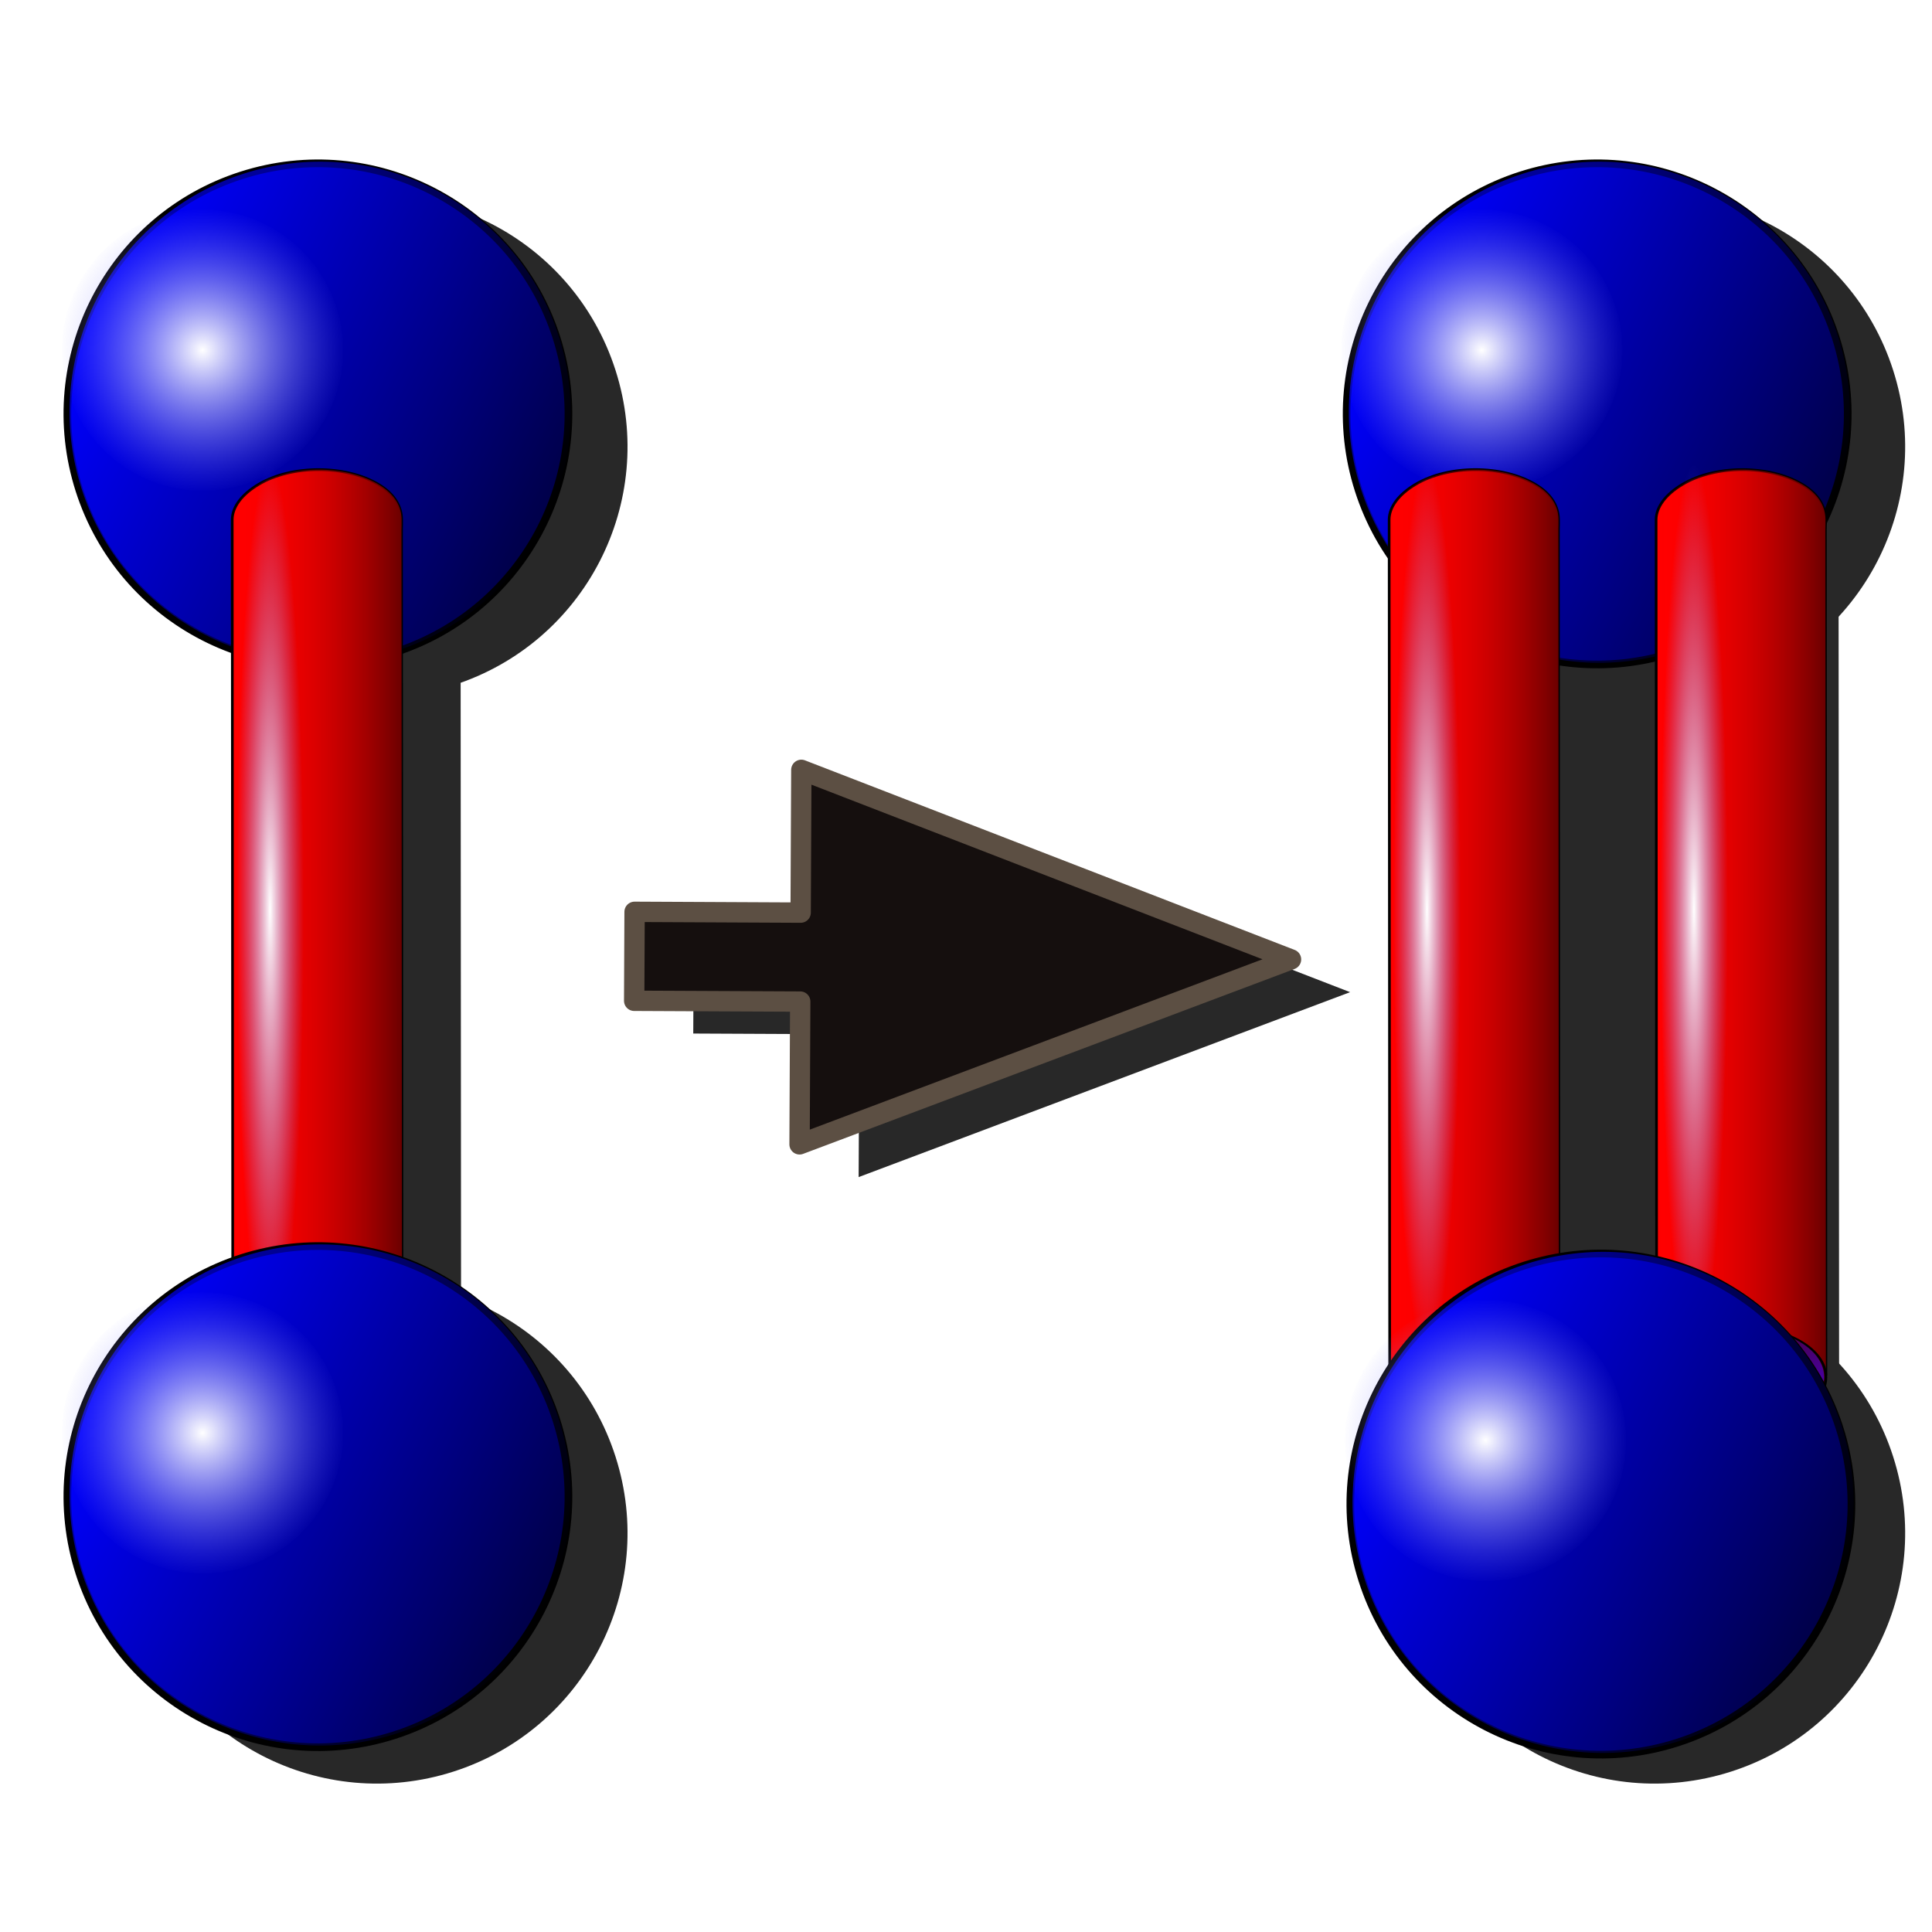
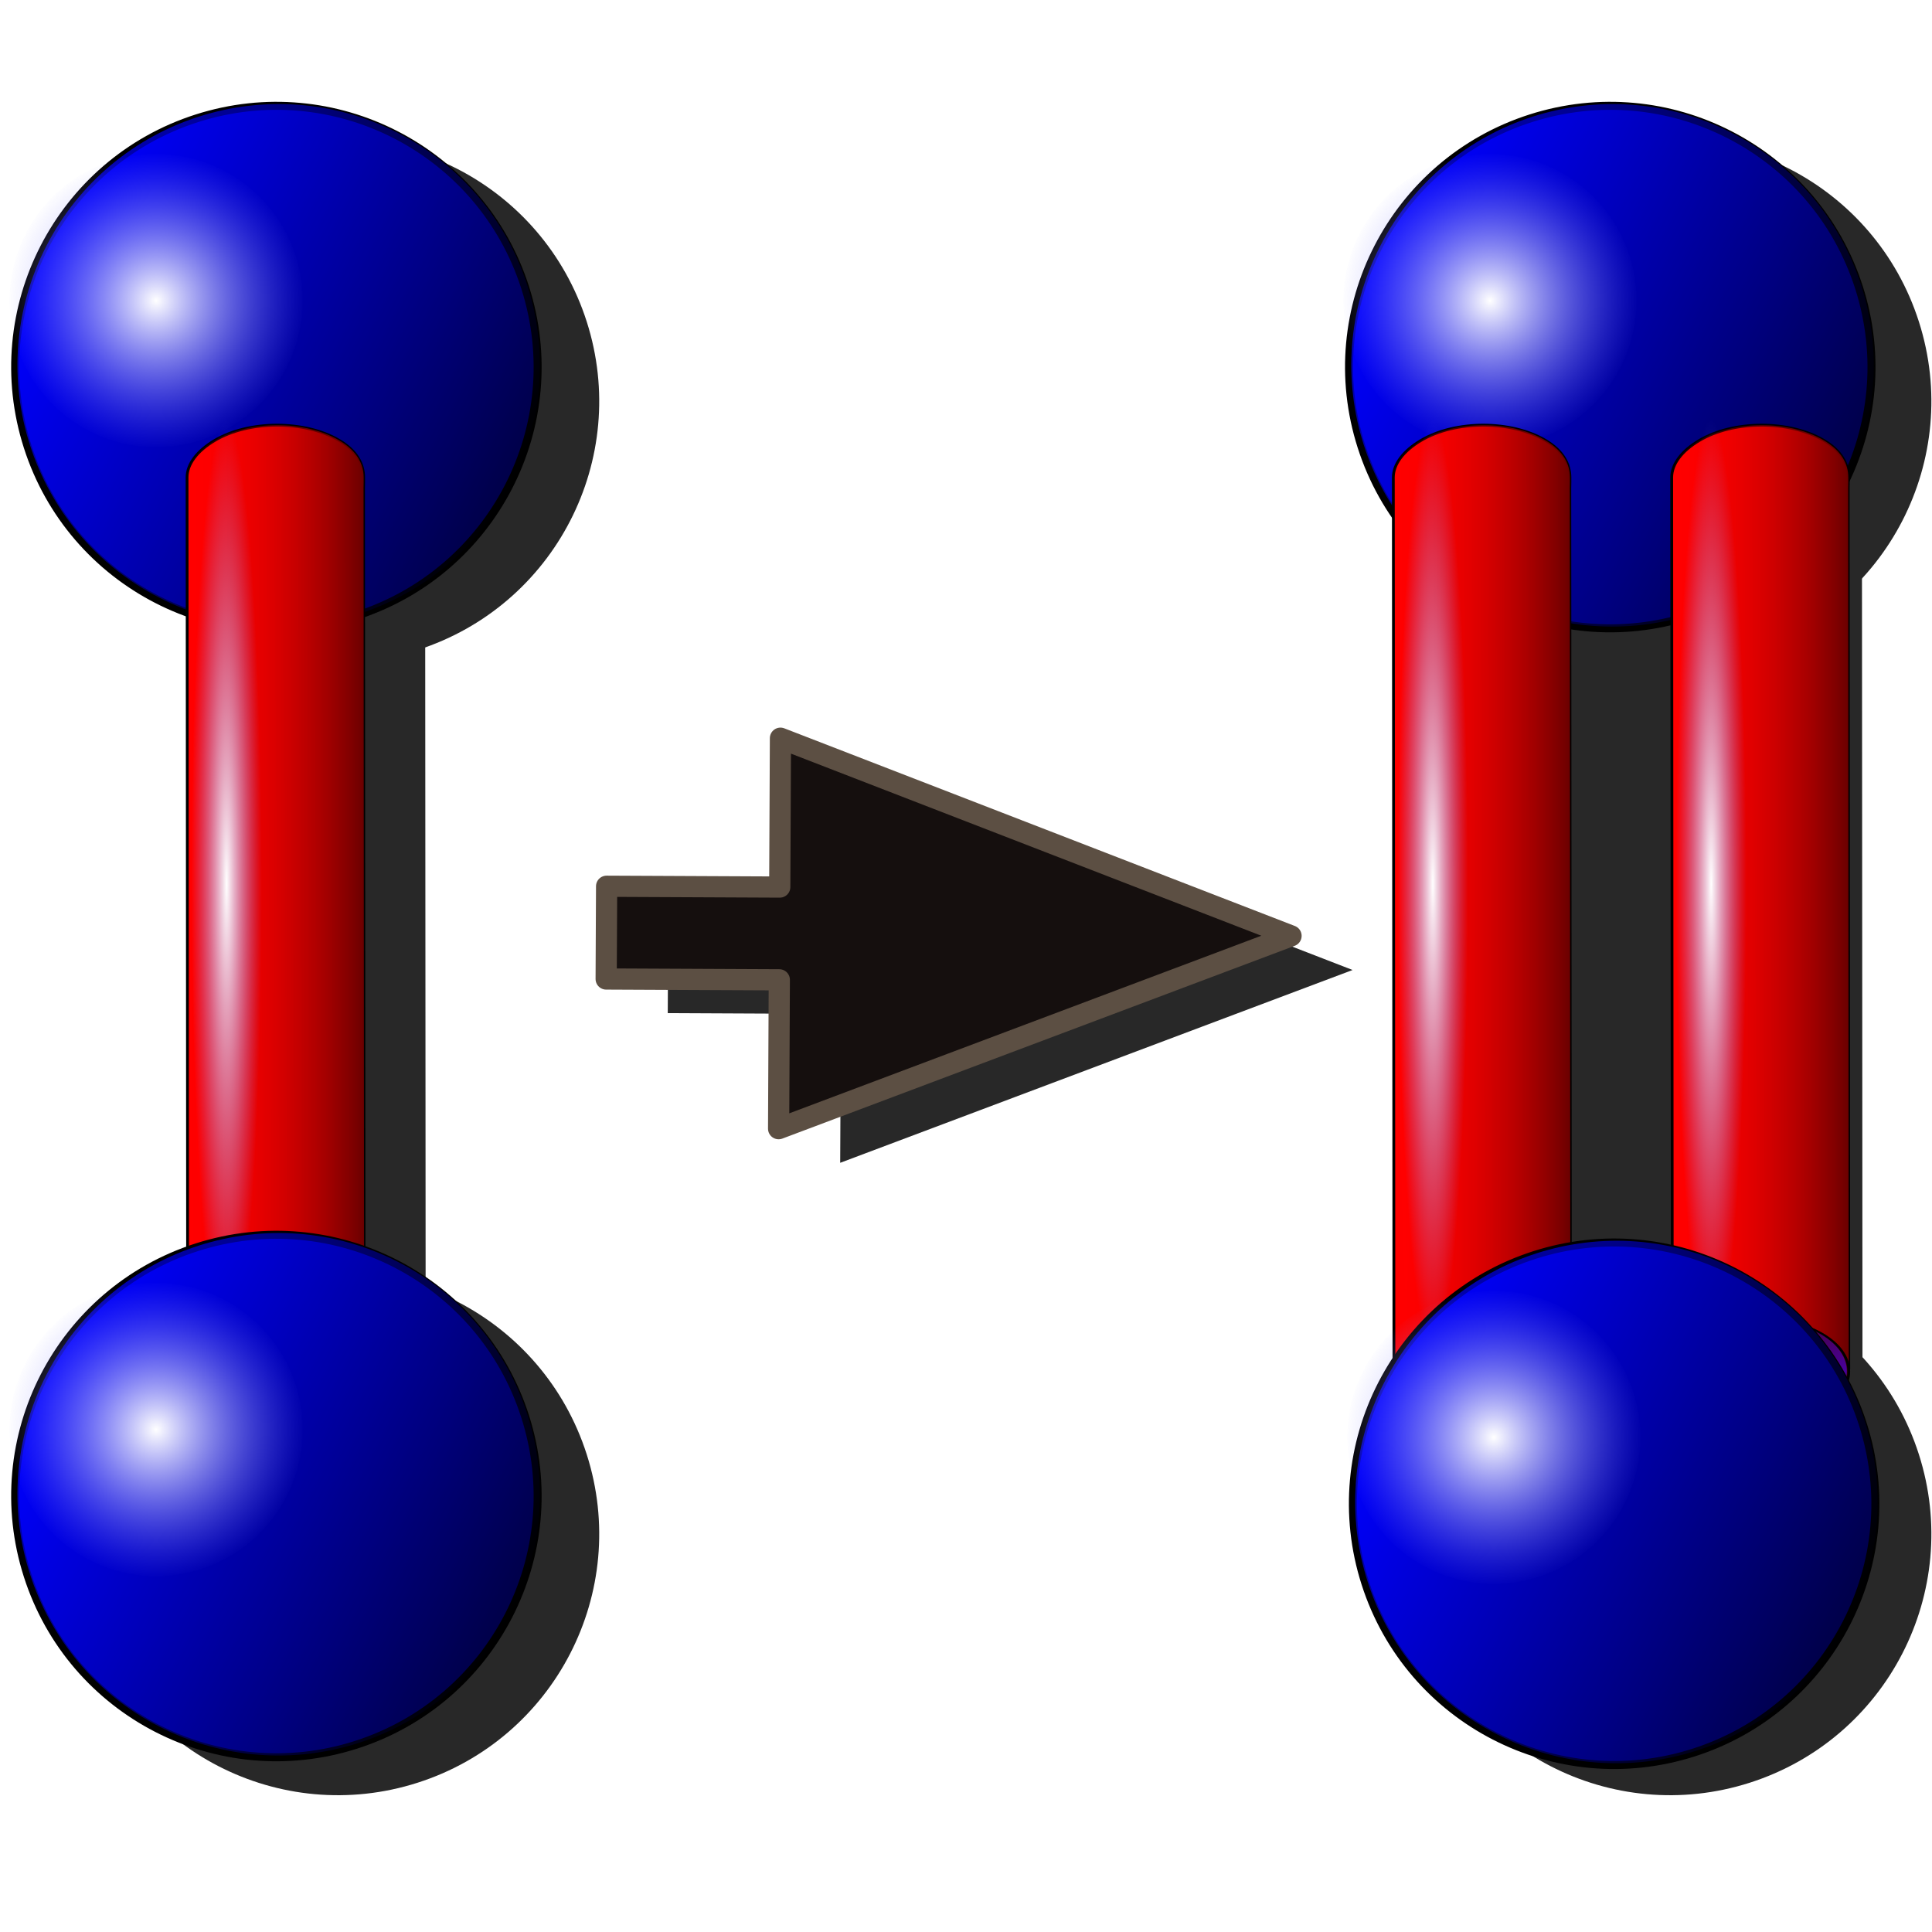
<svg xmlns="http://www.w3.org/2000/svg" xmlns:xlink="http://www.w3.org/1999/xlink" version="1.0" width="100" height="100" id="svg2">
  <defs id="defs4">
    <linearGradient id="linearGradient3613">
      <stop style="stop-color:#690000;stop-opacity:1" offset="0" id="stop3615" />
      <stop style="stop-color:#ff0000;stop-opacity:0" offset="1" id="stop3617" />
    </linearGradient>
    <linearGradient id="linearGradient3384">
      <stop style="stop-color:#0000ff;stop-opacity:1;" offset="0" id="stop3386" />
      <stop style="stop-color:#000000;stop-opacity:1" offset="1" id="stop3388" />
    </linearGradient>
    <linearGradient id="linearGradient3252">
      <stop style="stop-color:#ffffff;stop-opacity:1" offset="0" id="stop3254" />
      <stop style="stop-color:#7f7fff;stop-opacity:0;" offset="1" id="stop3256" />
    </linearGradient>
-     <linearGradient xlink:href="#linearGradient3384" id="linearGradient2409" gradientUnits="userSpaceOnUse" gradientTransform="matrix(0.2688926,0.2688926,-0.2688926,0.2688926,38.22773,-8.449435)" x1="25.398" y1="63.346" x2="90.625" y2="63.346" />
-     <radialGradient xlink:href="#linearGradient3252" id="radialGradient2411" gradientUnits="userSpaceOnUse" gradientTransform="matrix(0.2134373,0,0,0.2134373,19.80521,5.961047)" cx="58.012" cy="63.346" fx="58.012" fy="63.346" r="33.113" />
-     <linearGradient xlink:href="#linearGradient3613" id="linearGradient2413" gradientUnits="userSpaceOnUse" gradientTransform="matrix(0,-0.1877941,-0.1877941,0,69.33775,23.99787)" x1="40.687" y1="39.968" x2="73.027" y2="39.968" />
-     <linearGradient xlink:href="#linearGradient3384" id="linearGradient2415" gradientUnits="userSpaceOnUse" x1="25.398" y1="63.346" x2="90.625" y2="63.346" />
-     <radialGradient xlink:href="#linearGradient3252" id="radialGradient2417" gradientUnits="userSpaceOnUse" gradientTransform="matrix(0.4655719,0,0,3.5311713e-2,95.36299,-11.87807)" cx="-89.471" cy="6.2" fx="-89.471" fy="6.2" r="33.768" />
+     <linearGradient xlink:href="#linearGradient3613" id="linearGradient4458" gradientUnits="userSpaceOnUse" gradientTransform="matrix(0,-0.1877941,-0.1877941,0,69.33775,23.99787)" x1="40.687" y1="39.968" x2="73.027" y2="39.968" />
+     <linearGradient xlink:href="#linearGradient3384" id="linearGradient4460" gradientUnits="userSpaceOnUse" x1="25.398" y1="63.346" x2="90.625" y2="63.346" />
+     <radialGradient xlink:href="#linearGradient3252" id="radialGradient4462" gradientUnits="userSpaceOnUse" gradientTransform="matrix(0.4655719,0,0,0.03531171,95.36299,-11.87807)" cx="-89.471" cy="6.2" fx="-89.471" fy="6.2" r="33.768" />
+     <linearGradient xlink:href="#linearGradient3384" id="linearGradient4464" gradientUnits="userSpaceOnUse" gradientTransform="matrix(0.2688926,0.2688926,-0.2688926,0.2688926,38.22773,-8.449435)" x1="25.398" y1="63.346" x2="90.625" y2="63.346" />
+     <radialGradient xlink:href="#linearGradient3252" id="radialGradient4466" gradientUnits="userSpaceOnUse" gradientTransform="matrix(0.2134373,0,0,0.2134373,19.80521,5.961047)" cx="58.012" cy="63.346" fx="58.012" fy="63.346" r="33.113" />
  </defs>
-   <g id="g2634" style="fill:#282828;fill-opacity:1;stroke:none" transform="translate(107.3738,42.72487)">
-     <path d="M -75.514,-23.559 C -73.33,-16.739 -77.088,-9.44 -83.908,-7.257 C -90.728,-5.074 -98.026,-8.834 -100.208,-15.654 C -102.392,-22.474 -98.633,-29.773 -91.814,-31.956 C -84.994,-34.139 -77.696,-30.379 -75.514,-23.559 L -75.514,-23.559 z " style="fill:#282828;fill-opacity:1;fill-rule:evenodd;stroke:none;stroke-width:0.398px;stroke-linecap:butt;stroke-linejoin:miter;stroke-opacity:1" id="path2427" />
-     <path d="M -92.296,-14.124 C -92.296,-14.793 -91.792,-15.446 -90.937,-15.957 C -89.226,-16.978 -86.445,-16.98 -84.732,-15.961 C -83.876,-15.451 -83.529,-14.799 -83.529,-14.13 C -83.528,-13.957 -83.527,-13.804 -83.535,-13.604 L -83.506,30.128 L -92.266,30.133 L -92.296,-14.124 z " style="fill:#282828;fill-opacity:1;fill-rule:evenodd;stroke:none;stroke-width:0.138;stroke-linecap:round;stroke-linejoin:round;stroke-miterlimit:4;stroke-dasharray:none;stroke-dashoffset:2.634;stroke-opacity:1" id="path2435" />
+   <g id="g2634" style="fill:#282828;fill-opacity:1;stroke:none" transform="matrix(1.042674,0,0,1.042674,109.1048,41.21017)">
+     <path d="m -75.514,-23.559 c 2.184,6.819 -1.574,14.118 -8.394,16.301 -6.82,2.183 -14.118,-1.577 -16.3,-8.397 -2.184,-6.819 1.574,-14.118 8.394,-16.301 6.82,-2.183 14.118,1.577 16.3,8.397 l 0,0 z" style="fill:#282828;fill-opacity:1;fill-rule:evenodd;stroke:none" id="path2427" />
+     <path d="m -92.296,-14.124 c -4.35e-4,-0.669 0.504,-1.322 1.359,-1.832 1.711,-1.021 4.492,-1.023 6.204,-0.004 0.856,0.51 1.203,1.162 1.204,1.831 1.13e-4,0.173 0.001,0.326 -0.006,0.526 l 0.028,43.731 -8.76,0.006 -0.03,-44.258 z" style="fill:#282828;fill-opacity:1;fill-rule:evenodd;stroke:none" id="path2435" />
    <g transform="matrix(-0.2753572,1.7891066e-4,1.7891066e-4,0.2753572,-91.10931,10.90479)" id="g2439" style="fill:#282828;fill-opacity:1;stroke:none">
-       <path d="M 90.625,63.346 C 90.628,81.36 76.026,95.965 58.012,95.965 C 39.997,95.965 25.395,81.36 25.398,63.346 C 25.395,45.332 39.997,30.727 58.012,30.727 C 76.026,30.727 90.628,45.332 90.625,63.346 L 90.625,63.346 z " transform="matrix(0,-0.2910472,0.4882663,0,-42.57093,87.17801)" style="fill:#282828;fill-opacity:1;fill-rule:evenodd;stroke:none;stroke-width:1px;stroke-linecap:butt;stroke-linejoin:miter;stroke-opacity:1" id="path2441" />
-       <path d="M 90.625,63.346 C 90.628,81.36 76.026,95.965 58.012,95.965 C 39.997,95.965 25.395,81.36 25.398,63.346 C 25.395,45.332 39.997,30.727 58.012,30.727 C 76.026,30.727 90.628,45.332 90.625,63.346 L 90.625,63.346 z " transform="matrix(0.3452564,-0.2058015,0.3452564,0.2058015,-53.44229,69.13691)" style="opacity:0.717;fill:#282828;fill-opacity:1;fill-rule:evenodd;stroke:none;stroke-width:1px;stroke-linecap:butt;stroke-linejoin:miter;stroke-opacity:1" id="path2443" />
+       <path d="M 90.625,63.346 C 90.628,81.36 76.026,95.965 58.012,95.965 c -18.014,0 -32.617,-14.605 -32.613,-32.619 -0.003,-18.014 14.599,-32.619 32.613,-32.619 18.014,0 32.617,14.605 32.613,32.619 l 0,0 z" transform="matrix(0,-0.2910472,0.4882663,0,-42.57093,87.17801)" style="fill:#282828;fill-opacity:1;fill-rule:evenodd;stroke:none" id="path2441" />
+       <path d="M 90.625,63.346 C 90.628,81.36 76.026,95.965 58.012,95.965 c -18.014,0 -32.617,-14.605 -32.613,-32.619 -0.003,-18.014 14.599,-32.619 32.613,-32.619 18.014,0 32.617,14.605 32.613,32.619 l 0,0 z" transform="matrix(0.3452564,-0.2058015,0.3452564,0.2058015,-53.44229,69.13691)" style="opacity:0.717;fill:#282828;fill-opacity:1;fill-rule:evenodd;stroke:none" id="path2443" />
    </g>
-     <path d="M -75.514,32.672 C -73.33,39.492 -77.088,46.791 -83.908,48.974 C -90.728,51.157 -98.026,47.397 -100.208,40.577 C -102.392,33.757 -98.633,26.458 -91.814,24.275 C -84.994,22.092 -77.696,25.852 -75.514,32.672 L -75.514,32.672 z " style="fill:#282828;fill-opacity:1;fill-rule:evenodd;stroke:none;stroke-width:0.398px;stroke-linecap:butt;stroke-linejoin:miter;stroke-opacity:1" id="path2449" />
-     <path id="path2455" d="M -37.493,8.629 L -62.839,-1.183 L -62.874,6.207 L -71.469,6.166 L -71.491,10.771 L -62.896,10.811 L -62.931,18.201 L -37.493,8.629 z " style="fill:#282828;fill-opacity:1;fill-rule:evenodd;stroke:none;stroke-width:1.053;stroke-linecap:round;stroke-linejoin:round;stroke-miterlimit:4;stroke-dashoffset:0;stroke-opacity:1" />
-     <path d="M -9.384,-23.559 C -7.199,-16.739 -10.958,-9.44 -17.778,-7.257 C -24.598,-5.074 -31.896,-8.834 -34.078,-15.654 C -36.262,-22.474 -32.503,-29.773 -25.683,-31.956 C -18.864,-34.139 -11.565,-30.379 -9.384,-23.559 L -9.384,-23.559 z " style="fill:#282828;fill-opacity:1;fill-rule:evenodd;stroke:none;stroke-width:0.398px;stroke-linecap:butt;stroke-linejoin:miter;stroke-opacity:1" id="path2461" />
-     <path d="M -29.918,-14.141 C -29.918,-14.81 -29.414,-15.463 -28.559,-15.973 C -26.848,-16.995 -24.067,-16.997 -22.354,-15.978 C -21.498,-15.468 -21.151,-14.816 -21.151,-14.147 C -21.15,-13.974 -21.149,-13.821 -21.157,-13.621 L -21.128,30.111 L -29.888,30.116 L -29.918,-14.141 z " style="fill:#282828;fill-opacity:1;fill-rule:evenodd;stroke:none;stroke-width:0.138;stroke-linecap:round;stroke-linejoin:round;stroke-miterlimit:4;stroke-dasharray:none;stroke-dashoffset:2.634;stroke-opacity:1" id="path2470" />
+     <path d="m -75.514,32.672 c 2.184,6.819 -1.574,14.118 -8.394,16.301 -6.82,2.183 -14.118,-1.577 -16.3,-8.397 -2.184,-6.819 1.574,-14.118 8.394,-16.301 6.82,-2.183 14.118,1.577 16.3,8.397 l 0,0 z" style="fill:#282828;fill-opacity:1;fill-rule:evenodd;stroke:none" id="path2449" />
+     <path id="path2455" d="m -37.493,8.629 -25.346,-9.812 -0.035,7.389 -8.595,-0.041 -0.022,4.605 8.595,0.041 -0.035,7.389 25.437,-9.572 z" style="fill:#282828;fill-opacity:1;fill-rule:evenodd;stroke:none" />
+     <path d="m -9.384,-23.559 c 2.184,6.819 -1.574,14.118 -8.394,16.301 -6.82,2.183 -14.118,-1.577 -16.3,-8.397 -2.184,-6.819 1.574,-14.118 8.394,-16.301 6.82,-2.183 14.118,1.577 16.3,8.397 l 0,0 z" style="fill:#282828;fill-opacity:1;fill-rule:evenodd;stroke:none" id="path2461" />
+     <path d="m -29.918,-14.141 c -4.35e-4,-0.669 0.504,-1.322 1.359,-1.832 1.711,-1.021 4.492,-1.023 6.204,-0.004 0.856,0.51 1.203,1.162 1.204,1.831 1.13e-4,0.173 0.001,0.326 -0.006,0.526 l 0.028,43.731 -8.76,0.006 -0.03,-44.258 z" style="fill:#282828;fill-opacity:1;fill-rule:evenodd;stroke:none" id="path2470" />
    <g transform="matrix(-0.2753572,1.7891066e-4,1.7891066e-4,0.2753572,-28.73124,10.88803)" id="g2474" style="fill:#282828;fill-opacity:1;stroke:none">
-       <path d="M 90.625,63.346 C 90.628,81.36 76.026,95.965 58.012,95.965 C 39.997,95.965 25.395,81.36 25.398,63.346 C 25.395,45.332 39.997,30.727 58.012,30.727 C 76.026,30.727 90.628,45.332 90.625,63.346 L 90.625,63.346 z " transform="matrix(0,-0.2910472,0.4882663,0,-42.57093,87.17801)" style="fill:#282828;fill-opacity:1;fill-rule:evenodd;stroke:none;stroke-width:1px;stroke-linecap:butt;stroke-linejoin:miter;stroke-opacity:1" id="path2476" />
-       <path d="M 90.625,63.346 C 90.628,81.36 76.026,95.965 58.012,95.965 C 39.997,95.965 25.395,81.36 25.398,63.346 C 25.395,45.332 39.997,30.727 58.012,30.727 C 76.026,30.727 90.628,45.332 90.625,63.346 L 90.625,63.346 z " transform="matrix(0.3452564,-0.2058015,0.3452564,0.2058015,-53.44229,69.13691)" style="opacity:0.717;fill:#282828;fill-opacity:1;fill-rule:evenodd;stroke:none;stroke-width:1px;stroke-linecap:butt;stroke-linejoin:miter;stroke-opacity:1" id="path2478" />
+       <path d="M 90.625,63.346 C 90.628,81.36 76.026,95.965 58.012,95.965 c -18.014,0 -32.617,-14.605 -32.613,-32.619 -0.003,-18.014 14.599,-32.619 32.613,-32.619 18.014,0 32.617,14.605 32.613,32.619 l 0,0 z" transform="matrix(0,-0.2910472,0.4882663,0,-42.57093,87.17801)" style="fill:#282828;fill-opacity:1;fill-rule:evenodd;stroke:none" id="path2476" />
+       <path d="M 90.625,63.346 C 90.628,81.36 76.026,95.965 58.012,95.965 c -18.014,0 -32.617,-14.605 -32.613,-32.619 -0.003,-18.014 14.599,-32.619 32.613,-32.619 18.014,0 32.617,14.605 32.613,32.619 l 0,0 z" transform="matrix(0.3452564,-0.2058015,0.3452564,0.2058015,-53.44229,69.13691)" style="opacity:0.717;fill:#282828;fill-opacity:1;fill-rule:evenodd;stroke:none" id="path2478" />
    </g>
-     <path d="M -20.971,-14.141 C -20.971,-14.81 -20.467,-15.463 -19.611,-15.973 C -17.901,-16.995 -15.119,-16.997 -13.407,-15.978 C -12.551,-15.468 -12.204,-14.816 -12.203,-14.147 C -12.203,-13.974 -12.202,-13.821 -12.21,-13.621 L -12.181,30.111 L -20.941,30.116 L -20.971,-14.141 z " style="fill:#282828;fill-opacity:1;fill-rule:evenodd;stroke:none;stroke-width:0.138;stroke-linecap:round;stroke-linejoin:round;stroke-miterlimit:4;stroke-dasharray:none;stroke-dashoffset:2.634;stroke-opacity:1" id="path2484" />
+     <path d="m -20.971,-14.141 c -4.35e-4,-0.669 0.504,-1.322 1.359,-1.832 1.711,-1.021 4.492,-1.023 6.204,-0.004 0.856,0.51 1.203,1.162 1.204,1.831 1.13e-4,0.173 0.001,0.326 -0.006,0.526 l 0.028,43.731 -8.76,0.006 -0.03,-44.258 z" style="fill:#282828;fill-opacity:1;fill-rule:evenodd;stroke:none" id="path2484" />
    <g transform="matrix(-0.2753572,1.7891066e-4,1.7891066e-4,0.2753572,-19.78417,10.88803)" id="g2488" style="fill:#282828;fill-opacity:1;stroke:none">
-       <path d="M 90.625,63.346 C 90.628,81.36 76.026,95.965 58.012,95.965 C 39.997,95.965 25.395,81.36 25.398,63.346 C 25.395,45.332 39.997,30.727 58.012,30.727 C 76.026,30.727 90.628,45.332 90.625,63.346 L 90.625,63.346 z " transform="matrix(0,-0.2910472,0.4882663,0,-42.57093,87.17801)" style="fill:#282828;fill-opacity:1;fill-rule:evenodd;stroke:none;stroke-width:1px;stroke-linecap:butt;stroke-linejoin:miter;stroke-opacity:1" id="path2490" />
-       <path d="M 90.625,63.346 C 90.628,81.36 76.026,95.965 58.012,95.965 C 39.997,95.965 25.395,81.36 25.398,63.346 C 25.395,45.332 39.997,30.727 58.012,30.727 C 76.026,30.727 90.628,45.332 90.625,63.346 L 90.625,63.346 z " transform="matrix(0.3452564,-0.2058015,0.3452564,0.2058015,-53.44229,69.13691)" style="opacity:0.717;fill:#282828;fill-opacity:1;fill-rule:evenodd;stroke:none;stroke-width:1px;stroke-linecap:butt;stroke-linejoin:miter;stroke-opacity:1" id="path2492" />
+       <path d="M 90.625,63.346 C 90.628,81.36 76.026,95.965 58.012,95.965 c -18.014,0 -32.617,-14.605 -32.613,-32.619 -0.003,-18.014 14.599,-32.619 32.613,-32.619 18.014,0 32.617,14.605 32.613,32.619 l 0,0 z" transform="matrix(0,-0.2910472,0.4882663,0,-42.57093,87.17801)" style="fill:#282828;fill-opacity:1;fill-rule:evenodd;stroke:none" id="path2490" />
+       <path d="M 90.625,63.346 C 90.628,81.36 76.026,95.965 58.012,95.965 c -18.014,0 -32.617,-14.605 -32.613,-32.619 -0.003,-18.014 14.599,-32.619 32.613,-32.619 18.014,0 32.617,14.605 32.613,32.619 l 0,0 z" transform="matrix(0.3452564,-0.2058015,0.3452564,0.2058015,-53.44229,69.13691)" style="opacity:0.717;fill:#282828;fill-opacity:1;fill-rule:evenodd;stroke:none" id="path2492" />
    </g>
-     <path d="M -9.384,32.672 C -7.199,39.492 -10.958,46.791 -17.778,48.974 C -24.598,51.157 -31.896,47.397 -34.078,40.577 C -36.262,33.757 -32.503,26.458 -25.683,24.275 C -18.864,22.092 -11.565,25.852 -9.384,32.672 L -9.384,32.672 z " style="fill:#282828;fill-opacity:1;fill-rule:evenodd;stroke:none;stroke-width:0.398px;stroke-linecap:butt;stroke-linejoin:miter;stroke-opacity:1" id="path2498" />
+     <path d="m -9.384,32.672 c 2.184,6.819 -1.574,14.118 -8.394,16.301 -6.82,2.183 -14.118,-1.577 -16.3,-8.397 -2.184,-6.819 1.574,-14.118 8.394,-16.301 6.82,-2.183 14.118,1.577 16.3,8.397 l 0,0 z" style="fill:#282828;fill-opacity:1;fill-rule:evenodd;stroke:none" id="path2498" />
  </g>
-   <g id="g3558" transform="matrix(0.9955618,-0.3186728,0.3186728,0.9955618,-27.76805,8.986385)">
-     <path d="M 49.067,24.229 C 49.068,31.079 43.515,36.633 36.665,36.633 C 29.815,36.633 24.262,31.079 24.263,24.229 C 24.262,17.379 29.815,11.825 36.665,11.825 C 43.515,11.825 49.068,17.379 49.067,24.229 L 49.067,24.229 z " style="fill:#0000ff;fill-opacity:1;fill-rule:evenodd;stroke:#000000;stroke-width:0.38px;stroke-linecap:butt;stroke-linejoin:miter;stroke-opacity:1" id="path3560" />
-     <path d="M 45.563,32.952 C 40.72,37.797 32.866,37.798 28.022,32.954 C 23.178,28.11 23.179,20.256 28.024,15.413 C 32.867,10.568 40.721,10.568 45.564,15.412 C 50.408,20.256 50.408,28.109 45.563,32.952 L 45.563,32.952 z " style="opacity:0.717;fill:url(#linearGradient2409);fill-opacity:1;fill-rule:evenodd;stroke:none;stroke-width:1px;stroke-linecap:butt;stroke-linejoin:miter;stroke-opacity:1" id="path3562" />
-     <path d="M 39.148,19.481 C 39.149,23.326 36.032,26.444 32.187,26.444 C 28.342,26.444 25.225,23.326 25.226,19.481 C 25.225,15.637 28.342,12.519 32.187,12.519 C 36.032,12.519 39.149,15.637 39.148,19.481 L 39.148,19.481 z " style="fill:url(#radialGradient2411);fill-opacity:1;fill-rule:evenodd;stroke:none;stroke-width:1px;stroke-linecap:butt;stroke-linejoin:miter;stroke-opacity:1" id="path3564" />
+   <g id="g3558" transform="matrix(1.038047,-0.332272,0.332272,1.038047,-31.80409,6.031909)">
+     <path d="m 49.067,24.229 c 0.001,6.85 -5.552,12.404 -12.402,12.404 -6.85,0 -12.403,-5.554 -12.402,-12.404 -0.001,-6.85 5.552,-12.404 12.402,-12.404 6.85,0 12.403,5.554 12.402,12.404 l 0,0 z" style="fill:#0000ff;fill-opacity:1;fill-rule:evenodd;stroke:#000000;stroke-width:0.38px;stroke-linecap:butt;stroke-linejoin:miter;stroke-opacity:1" id="path3560" />
+     <path d="m 45.563,32.952 c -4.843,4.845 -12.697,4.845 -17.541,0.002 -4.844,-4.844 -4.843,-12.698 0.002,-17.541 4.843,-4.845 12.697,-4.845 17.541,-0.002 4.844,4.844 4.843,12.698 -0.002,17.541 l 0,0 z" style="opacity:0.717;fill:url(#linearGradient4464);fill-opacity:1;fill-rule:evenodd;stroke:none" id="path3562" />
+     <path d="m 39.148,19.481 c 6.73e-4,3.845 -3.116,6.962 -6.961,6.962 -3.845,0 -6.962,-3.117 -6.961,-6.962 -6.73e-4,-3.845 3.116,-6.962 6.961,-6.962 3.845,0 6.962,3.117 6.961,6.962 l 0,0 z" style="fill:url(#radialGradient4466);fill-opacity:1;fill-rule:evenodd;stroke:none" id="path3564" />
  </g>
-   <use x="0" y="0" xlink:href="#g3558" id="use2853" transform="translate(66.21478,4.1413758e-8)" width="100" height="100" />
-   <g id="g2569" transform="matrix(-9.5269584e-4,-1.466272,1.466272,-9.5269584e-4,-3.063651,125.8404)">
-     <path d="M 67.467,10.331 C 67.923,10.331 68.368,10.675 68.716,11.259 C 69.412,12.426 69.412,14.323 68.716,15.49 C 68.368,16.074 67.923,16.31 67.467,16.31 C 67.349,16.31 67.245,16.311 67.108,16.306 L 37.283,16.306 L 37.283,10.331 L 67.467,10.331 z " style="fill:#ff0000;fill-opacity:1;fill-rule:evenodd;stroke:#000000;stroke-width:0.094;stroke-linecap:round;stroke-linejoin:round;stroke-miterlimit:4;stroke-dasharray:none;stroke-dashoffset:2.634;stroke-opacity:1" id="path3579" />
-     <path d="M 67.467,10.331 C 67.923,10.331 68.368,10.675 68.716,11.259 C 69.412,12.426 69.412,14.323 68.716,15.49 C 68.368,16.074 67.923,16.31 67.467,16.31 C 67.349,16.31 67.245,16.311 67.108,16.306 L 37.309,16.306 L 37.309,10.331 L 67.467,10.331 z " style="fill:url(#linearGradient2413);fill-opacity:1;fill-rule:evenodd;stroke:none;stroke-width:0.5;stroke-linecap:round;stroke-linejoin:round;stroke-miterlimit:4;stroke-dasharray:none;stroke-dashoffset:2.634;stroke-opacity:1" id="path3591" />
+   <use x="0" y="0" xlink:href="#g3558" id="use2853" transform="translate(69.04046,7.6824444e-8)" width="100" height="100" />
+   <g id="g2569" transform="matrix(-9.9335153e-4,-1.528844,1.528844,-9.9335153e-4,-6.045443,127.8726)">
+     <path d="m 67.467,10.331 c 0.456,0 0.901,0.344 1.249,0.928 0.696,1.167 0.696,3.064 0,4.231 -0.348,0.584 -0.793,0.82 -1.249,0.82 -0.118,0 -0.222,7.54e-4 -0.359,-0.004 l -29.825,0 0,-5.974 30.184,-6.92e-4 z" style="fill:#ff0000;fill-opacity:1;fill-rule:evenodd;stroke:#000000;stroke-width:0.094;stroke-linecap:round;stroke-linejoin:round;stroke-miterlimit:4;stroke-opacity:1;stroke-dasharray:none;stroke-dashoffset:2.634" id="path3579" />
+     <path d="m 67.467,10.331 c 0.456,0 0.901,0.344 1.249,0.928 0.696,1.167 0.696,3.064 0,4.231 -0.348,0.584 -0.793,0.82 -1.249,0.82 -0.118,0 -0.222,7.53e-4 -0.359,-0.004 l -29.799,0 0,-5.974 30.158,-6.91e-4 z" style="fill:url(#linearGradient4458);fill-opacity:1;fill-rule:evenodd;stroke:none" id="path3591" />
    <g transform="matrix(0,-0.1877941,-0.1877941,0,50.39653,11.12895)" id="g3621">
-       <path d="M 90.625,63.346 C 90.628,81.36 76.026,95.965 58.012,95.965 C 39.997,95.965 25.395,81.36 25.398,63.346 C 25.395,45.332 39.997,30.727 58.012,30.727 C 76.026,30.727 90.628,45.332 90.625,63.346 L 90.625,63.346 z " transform="matrix(0,-0.2910472,0.4882663,0,-42.57093,87.17801)" style="fill:#ff0000;fill-rule:evenodd;stroke:#000000;stroke-width:1px;stroke-linecap:butt;stroke-linejoin:miter;stroke-opacity:1" id="path2467" />
-       <path d="M 90.625,63.346 C 90.628,81.36 76.026,95.965 58.012,95.965 C 39.997,95.965 25.395,81.36 25.398,63.346 C 25.395,45.332 39.997,30.727 58.012,30.727 C 76.026,30.727 90.628,45.332 90.625,63.346 L 90.625,63.346 z " transform="matrix(0.3452564,-0.2058015,0.3452564,0.2058015,-53.44229,69.13691)" style="opacity:0.717;fill:url(#linearGradient2415);fill-opacity:1;fill-rule:evenodd;stroke:#000000;stroke-width:1px;stroke-linecap:butt;stroke-linejoin:miter;stroke-opacity:1" id="path2469" />
+       <path d="M 90.625,63.346 C 90.628,81.36 76.026,95.965 58.012,95.965 c -18.014,0 -32.617,-14.605 -32.613,-32.619 -0.003,-18.014 14.599,-32.619 32.613,-32.619 18.014,0 32.617,14.605 32.613,32.619 l 0,0 z" transform="matrix(0,-0.2910472,0.4882663,0,-42.57093,87.17801)" style="fill:#ff0000;fill-rule:evenodd;stroke:#000000;stroke-width:1px;stroke-linecap:butt;stroke-linejoin:miter;stroke-opacity:1" id="path2467" />
+       <path d="M 90.625,63.346 C 90.628,81.36 76.026,95.965 58.012,95.965 c -18.014,0 -32.617,-14.605 -32.613,-32.619 -0.003,-18.014 14.599,-32.619 32.613,-32.619 18.014,0 32.617,14.605 32.613,32.619 l 0,0 z" transform="matrix(0.3452564,-0.2058015,0.3452564,0.2058015,-53.44229,69.13691)" style="opacity:0.717;fill:url(#linearGradient4460);fill-opacity:1;fill-rule:evenodd;stroke:#000000;stroke-width:1px;stroke-linecap:butt;stroke-linejoin:miter;stroke-opacity:1" id="path2469" />
    </g>
-     <rect transform="scale(1,-1)" id="rect3640" style="fill:url(#radialGradient2417);fill-opacity:1;fill-rule:evenodd;stroke:none;stroke-width:0.502;stroke-linecap:round;stroke-linejoin:round;stroke-miterlimit:4;stroke-dasharray:none;stroke-dashoffset:2.634;stroke-opacity:1" y="-12.852" x="37.987" height="2.385" width="31.443" />
+     <rect transform="scale(1,-1)" id="rect3640" style="fill:url(#radialGradient4462);fill-opacity:1;fill-rule:evenodd;stroke:none" y="-12.852" x="37.987" height="2.385" width="31.443" />
  </g>
-   <path style="fill:#150f0e;fill-opacity:1;fill-rule:evenodd;stroke:#5c4f43;stroke-width:1.053;stroke-linecap:round;stroke-linejoin:round;stroke-miterlimit:4;stroke-dashoffset:0;stroke-opacity:1" d="M 66.823,49.659 L 41.477,39.847 L 41.442,47.237 L 32.846,47.196 L 32.825,51.801 L 41.42,51.841 L 41.385,59.231 L 66.823,49.659 z " id="path6783" />
-   <use x="0" y="0" xlink:href="#g2569" id="use2849" transform="translate(59.8812,4.1413748e-8)" width="100" height="100" />
-   <use x="0" y="0" xlink:href="#g2569" id="use2851" transform="translate(73.69993,4.1413748e-8)" width="100" height="100" />
-   <use x="0" y="0" xlink:href="#g3558" id="use2855" transform="translate(0,56.04266)" width="100" height="100" />
-   <use x="0" y="0" xlink:href="#g3558" id="use2857" transform="translate(66.40671,56.42651)" width="100" height="100" />
+   <path style="fill:#150f0e;fill-opacity:1;fill-rule:evenodd;stroke:#5c4f43;stroke-width:1.097;stroke-linecap:round;stroke-linejoin:round;stroke-miterlimit:4;stroke-opacity:1;stroke-dashoffset:0" d="m 66.823,48.44 -26.427,-10.231 -0.036,7.705 -8.962,-0.042 -0.023,4.801 8.962,0.042 -0.036,7.705 26.523,-9.98 z" id="path6783" />
+   <use x="0" y="0" xlink:href="#g2569" id="use2849" transform="translate(62.43659,7.6824413e-8)" width="100" height="100" />
+   <use x="0" y="0" xlink:href="#g2569" id="use2851" transform="translate(76.84503,7.6824413e-8)" width="100" height="100" />
+   <use x="0" y="0" xlink:href="#g3558" id="use2855" transform="translate(4.1403826e-8,58.43424)" width="100" height="100" />
+   <use x="0" y="0" xlink:href="#g3558" id="use2857" transform="translate(69.24058,58.83448)" width="100" height="100" />
</svg>
